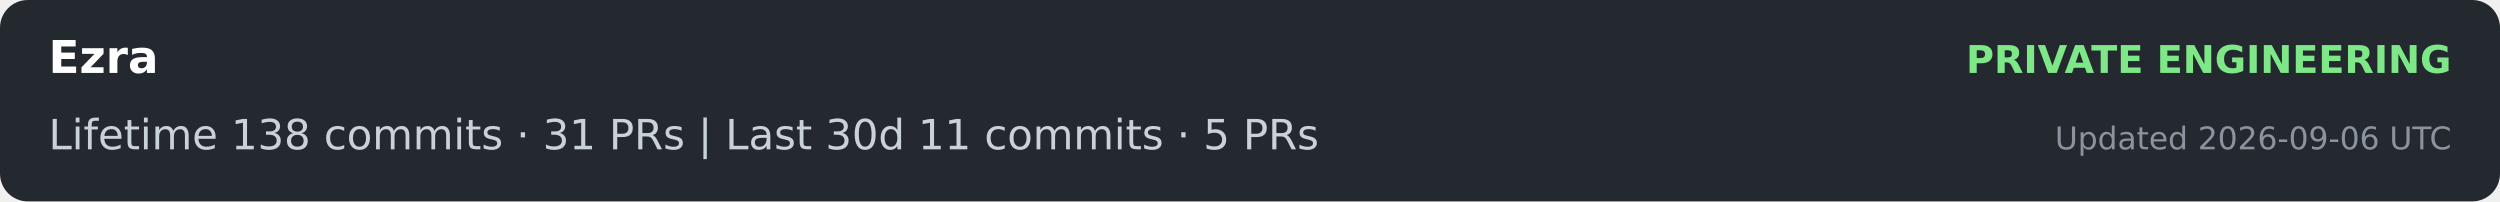
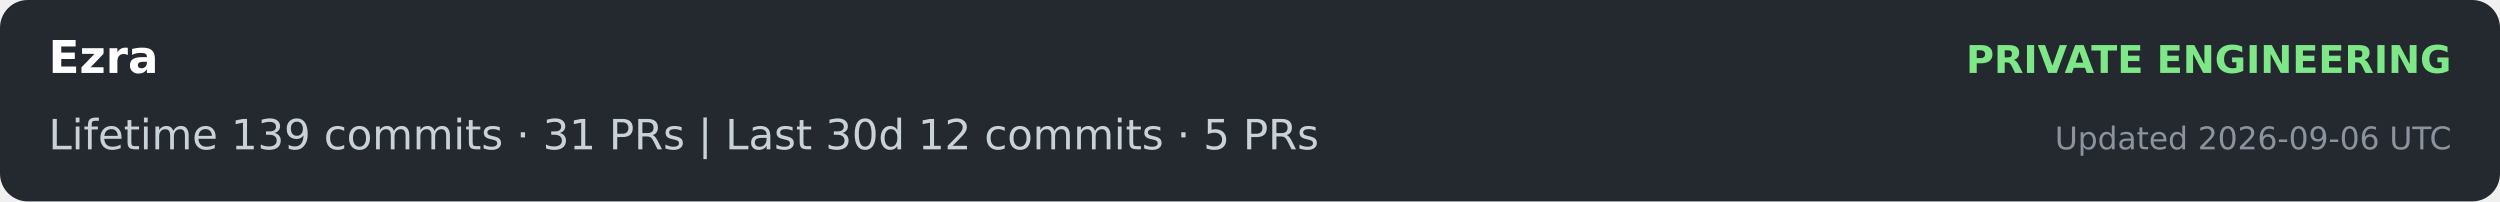
- <svg xmlns="http://www.w3.org/2000/svg" width="720" height="58" role="img" aria-label="Ezra: lifetime 138 commits and 31 PRs; last 30 days 11 commits and 5 PRs">
+ <svg xmlns="http://www.w3.org/2000/svg" width="720" height="58" role="img" aria-label="Ezra: lifetime 139 commits and 31 PRs; last 30 days 12 commits and 5 PRs">
  <rect width="720" height="58" rx="8" fill="#24292f" />
  <text x="14" y="21" fill="#ffffff" font-family="Verdana,DejaVu Sans,sans-serif" font-size="13" font-weight="700">Ezra</text>
  <text x="706" y="21" text-anchor="end" fill="#7ee787" font-family="Verdana,DejaVu Sans,sans-serif" font-size="11" font-weight="700">PRIVATE ENGINEERING</text>
-   <text x="14" y="43" fill="#c9d1d9" font-family="Verdana,DejaVu Sans,sans-serif" font-size="12">Lifetime  138 commits · 31 PRs     |     Last 30d  11 commits · 5 PRs</text>
+   <text x="14" y="43" fill="#c9d1d9" font-family="Verdana,DejaVu Sans,sans-serif" font-size="12">Lifetime  139 commits · 31 PRs     |     Last 30d  12 commits · 5 PRs</text>
  <text x="706" y="43" text-anchor="end" fill="#8b949e" font-family="Verdana,DejaVu Sans,sans-serif" font-size="9">Updated 2026-09-06 UTC</text>
</svg>
